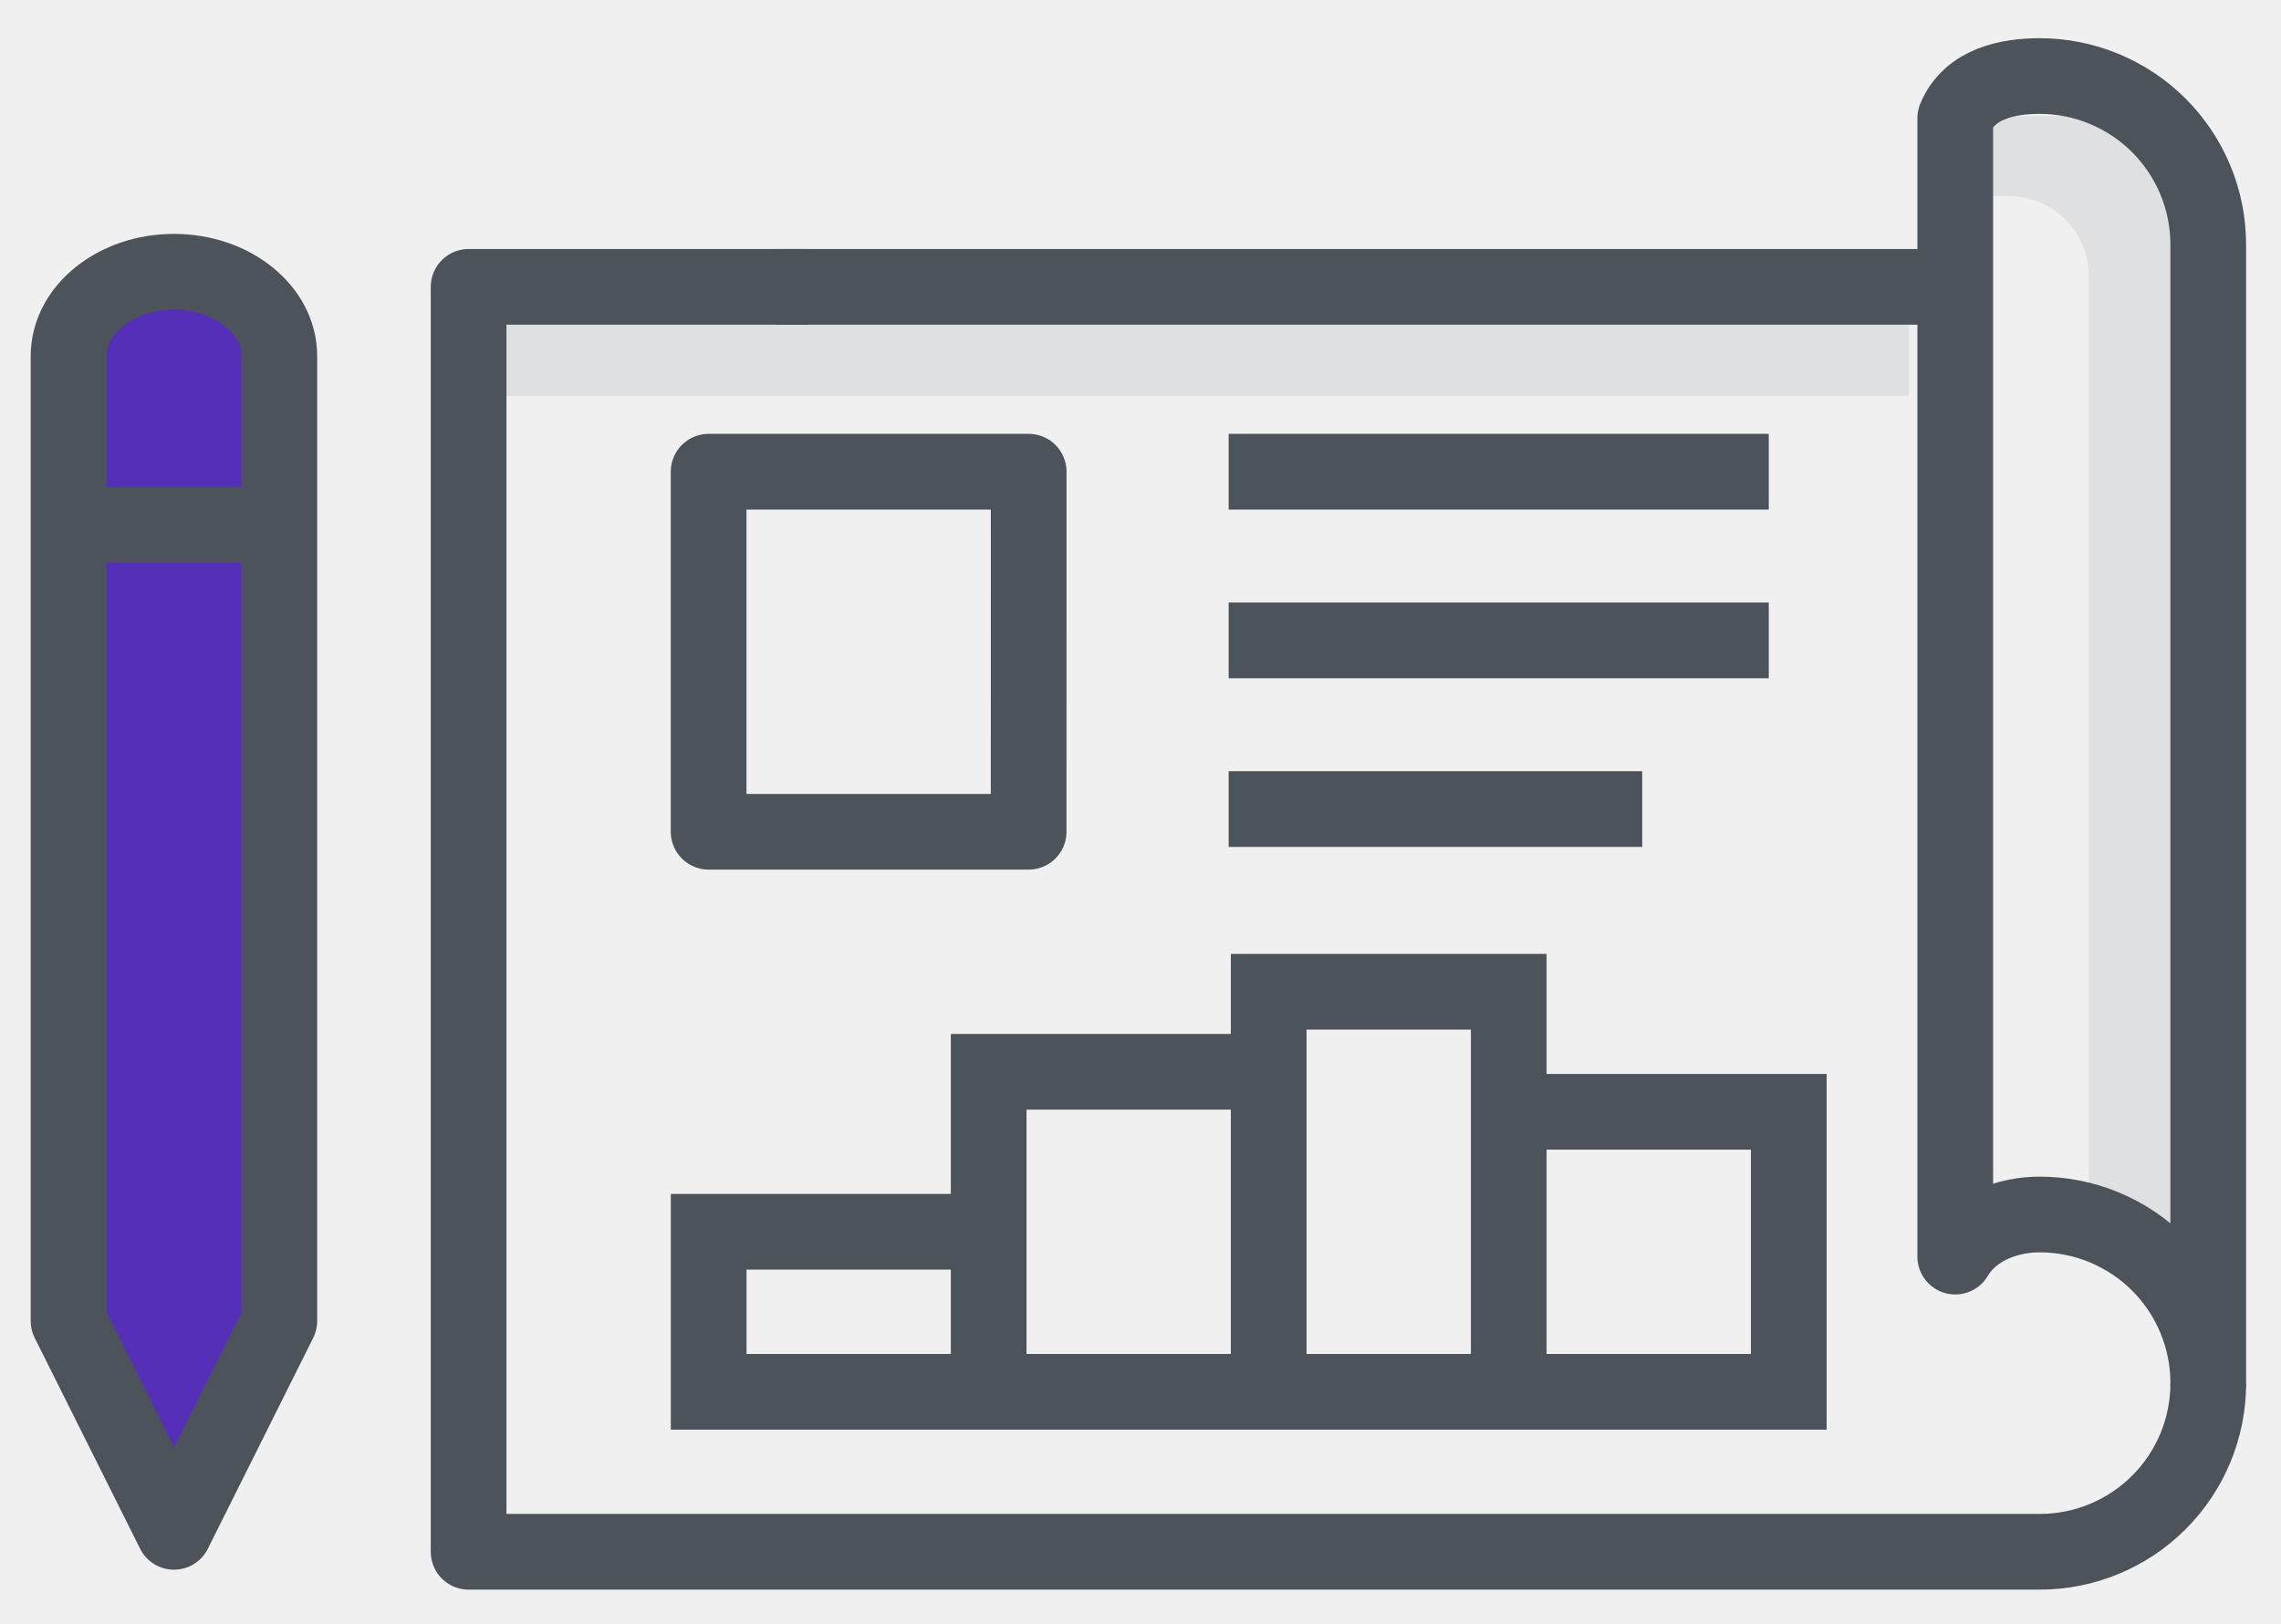
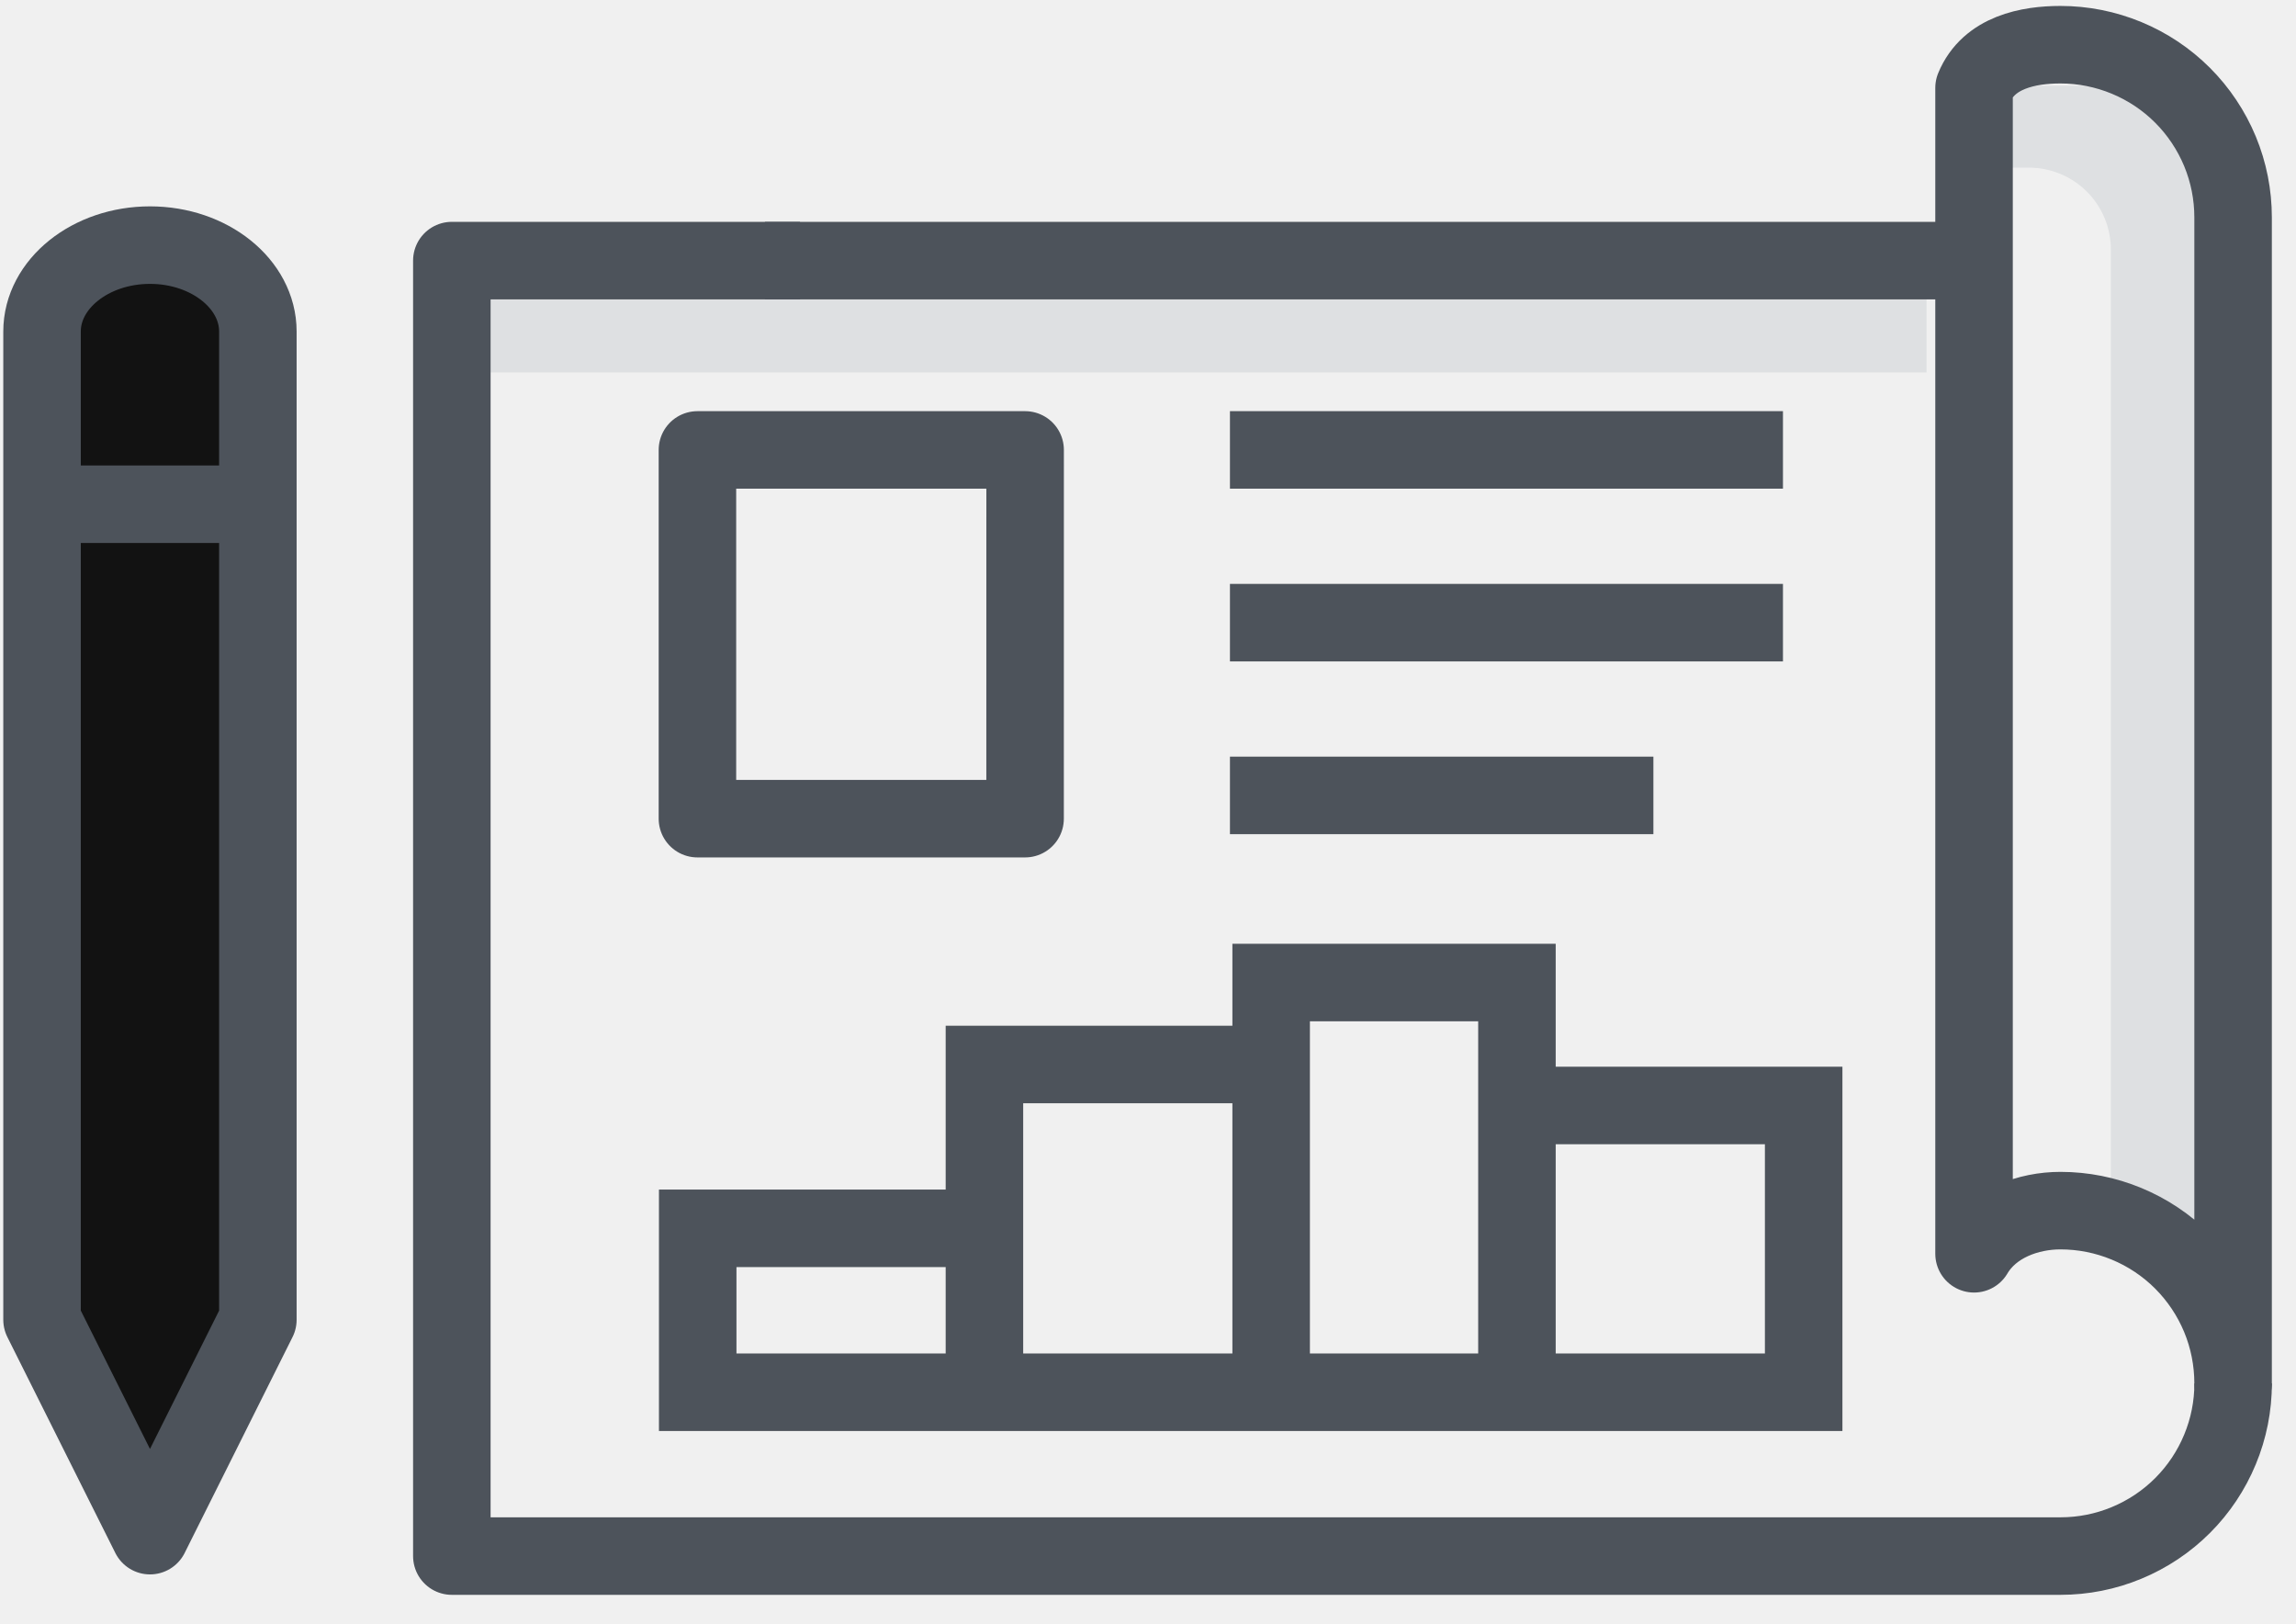
- <svg xmlns="http://www.w3.org/2000/svg" width="59" height="42" viewBox="0 0 59 42" fill="none">
-   <g id="data.855fe95.svg" clip-path="url(#clip0_103_14613)">
-     <path id="Vector" d="M12.122 10.245V8.176H49.374V10.245H12.121H12.122ZM50.408 5.071V3.002H53.511C53.919 3.002 54.323 3.082 54.7 3.238C55.077 3.394 55.42 3.623 55.708 3.911C55.996 4.199 56.225 4.542 56.381 4.919C56.537 5.296 56.617 5.7 56.617 6.108V32.493H54.03V7.142C54.03 6.87 53.977 6.601 53.873 6.35C53.769 6.099 53.617 5.871 53.425 5.678C53.232 5.486 53.004 5.334 52.753 5.23C52.502 5.126 52.233 5.072 51.961 5.072H50.409L50.408 5.071Z" fill="#DEE0E2" />
-     <path id="Vector_2" d="M57.119 35.778C57.119 36.35 57.007 36.918 56.788 37.447C56.568 37.977 56.247 38.458 55.842 38.863C55.437 39.268 54.956 39.589 54.426 39.808C53.897 40.028 53.33 40.14 52.757 40.14H12.121V7.42H20.917" stroke="#4D535B" stroke-width="1.958" stroke-miterlimit="10" stroke-linejoin="round" />
-     <path id="Vector_3" d="M50.574 32.505C51.032 31.731 51.959 31.415 52.756 31.415C53.329 31.415 53.896 31.527 54.426 31.747C54.955 31.966 55.436 32.287 55.841 32.692C56.246 33.097 56.567 33.578 56.787 34.108C57.006 34.637 57.119 35.204 57.118 35.777V6.329C57.119 5.756 57.006 5.189 56.787 4.66C56.567 4.13 56.246 3.649 55.841 3.244C55.436 2.839 54.955 2.518 54.426 2.299C53.896 2.079 53.329 1.967 52.756 1.967C51.959 1.967 50.945 2.153 50.574 3.057V32.505Z" stroke="#4D535B" stroke-width="1.958" stroke-miterlimit="10" stroke-linejoin="round" />
-     <path id="Vector_4" d="M4.5 7.029C2.995 7.029 1.773 8.011 1.773 9.211V34.17L4.5 39.624L7.225 34.17V9.211C7.225 8.011 6.005 7.029 4.5 7.029Z" fill="#562FB9" stroke="#4D535B" stroke-width="1.958" stroke-miterlimit="10" stroke-linejoin="round" />
-     <path id="Vector_5" d="M1.773 13.573H7.226M20.035 7.42H50.573M31.78 12.202H45.751M31.78 16.565H45.751M31.78 20.928H42.478M26.608 12.202H18.329V21.515H26.607L26.608 12.202Z" stroke="#4D535B" stroke-width="1.958" stroke-miterlimit="10" stroke-linejoin="round" />
-     <path id="Vector_6" d="M39.025 36.002H46.268V28.759H39.025V36.002ZM39.025 36.002H32.816M39.025 36.002V25.654H32.816V36.002M25.573 36.002V27.724H32.816V36.002M25.573 36.002H32.816M25.573 36.002H18.33V31.862H25.573V36.002Z" stroke="#4D535B" stroke-width="1.958" stroke-miterlimit="10" />
+ <svg xmlns="http://www.w3.org/2000/svg" width="58" height="41" viewBox="0 0 58 41" fill="none">
+   <g id="data.855fe95.svg" clip-path="url(#clip0_235_16446)">
+     <path id="Vector" d="M11.415 9.407V7.338H48.667V9.407H11.414H11.415ZM49.701 4.233V2.164H52.804C53.212 2.164 53.616 2.244 53.993 2.4C54.37 2.556 54.713 2.785 55.001 3.073C55.289 3.362 55.518 3.704 55.674 4.081C55.83 4.458 55.91 4.862 55.91 5.27V31.655H53.323V6.304C53.323 6.033 53.27 5.763 53.166 5.512C53.062 5.261 52.91 5.033 52.718 4.841C52.525 4.648 52.297 4.496 52.046 4.392C51.795 4.288 51.526 4.234 51.254 4.234H49.702L49.701 4.233Z" fill="#DEE0E2" />
+     <path id="Vector_2" d="M56.412 34.94C56.412 35.513 56.3 36.08 56.08 36.609C55.861 37.139 55.54 37.62 55.135 38.025C54.73 38.43 54.249 38.751 53.719 38.97C53.19 39.19 52.623 39.302 52.05 39.302H11.414V6.582H20.209" stroke="#4D535B" stroke-width="1.958" stroke-miterlimit="10" stroke-linejoin="round" />
+     <path id="Vector_3" d="M49.867 31.667C50.325 30.893 51.252 30.577 52.049 30.577C52.622 30.577 53.189 30.69 53.718 30.909C54.248 31.128 54.729 31.449 55.134 31.854C55.539 32.26 55.86 32.74 56.08 33.27C56.299 33.799 56.411 34.367 56.411 34.94V5.491C56.411 4.918 56.299 4.351 56.08 3.822C55.86 3.292 55.539 2.811 55.134 2.406C54.729 2.001 54.248 1.68 53.718 1.461C53.189 1.242 52.622 1.129 52.049 1.129C51.252 1.129 50.238 1.315 49.867 2.219V31.667Z" stroke="#4D535B" stroke-width="1.958" stroke-miterlimit="10" stroke-linejoin="round" />
+     <path id="Vector_4" d="M3.789 6.191C2.284 6.191 1.062 7.173 1.062 8.373V33.333L3.789 38.786L6.514 33.333V8.373C6.514 7.173 5.294 6.191 3.789 6.191Z" fill="#121212" stroke="#4D535B" stroke-width="1.958" stroke-miterlimit="10" stroke-linejoin="round" />
+     <path id="Vector_5" d="M1.062 12.735H6.515M19.324 6.582H49.862M31.07 11.364H45.04M31.07 15.727H45.04M31.07 20.09H41.767M25.896 11.364H17.618V20.677H25.895L25.896 11.364Z" stroke="#4D535B" stroke-width="1.958" stroke-miterlimit="10" stroke-linejoin="round" />
+     <path id="Vector_6" d="M38.32 35.164H45.563V27.921H38.32V35.164ZM38.32 35.164H32.111M38.32 35.164V24.816H32.111V35.164M24.868 35.164V26.886H32.111V35.164M24.868 35.164H32.111M24.868 35.164H17.625V31.024H24.868V35.164Z" stroke="#4D535B" stroke-width="1.958" stroke-miterlimit="10" />
  </g>
  <defs>
-     <clipPath id="clip0_103_14613">
-       <rect width="57.749" height="40.131" fill="white" transform="translate(0.794922 0.988281)" />
+     <clipPath id="clip0_235_16446">
+       <rect width="57.749" height="40.131" fill="white" transform="translate(0.0859375 0.150391)" />
    </clipPath>
  </defs>
</svg>
